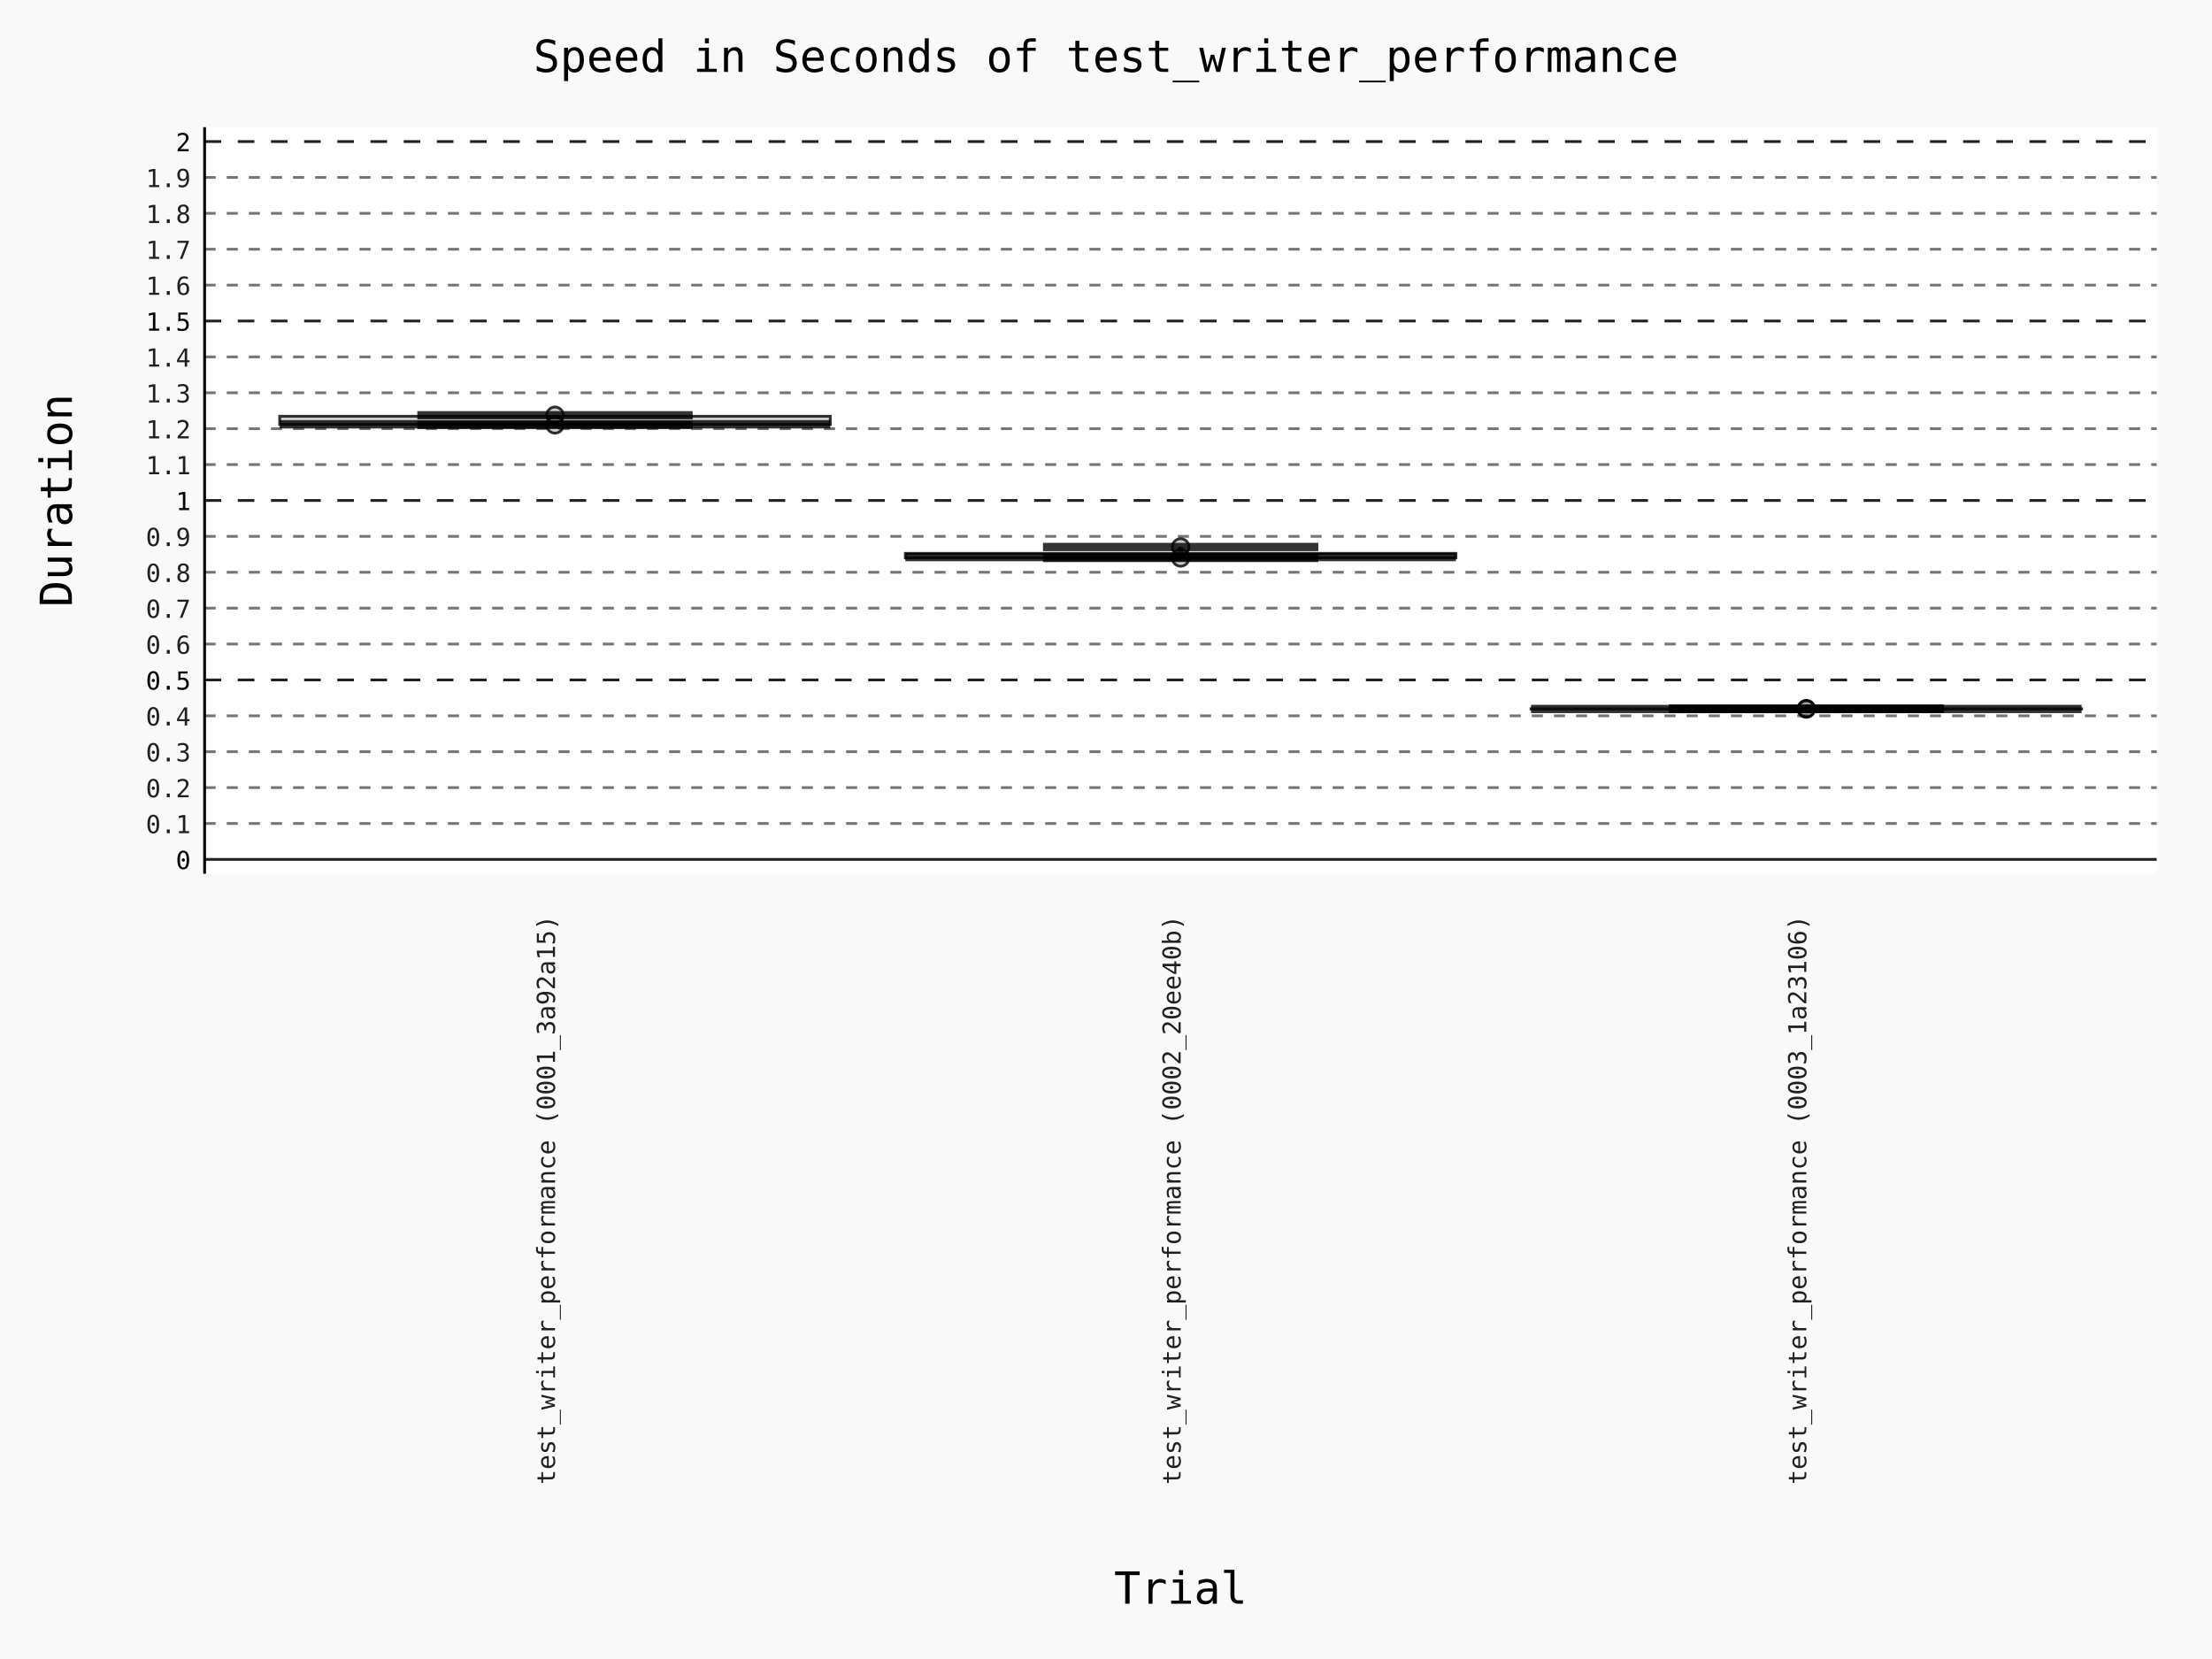
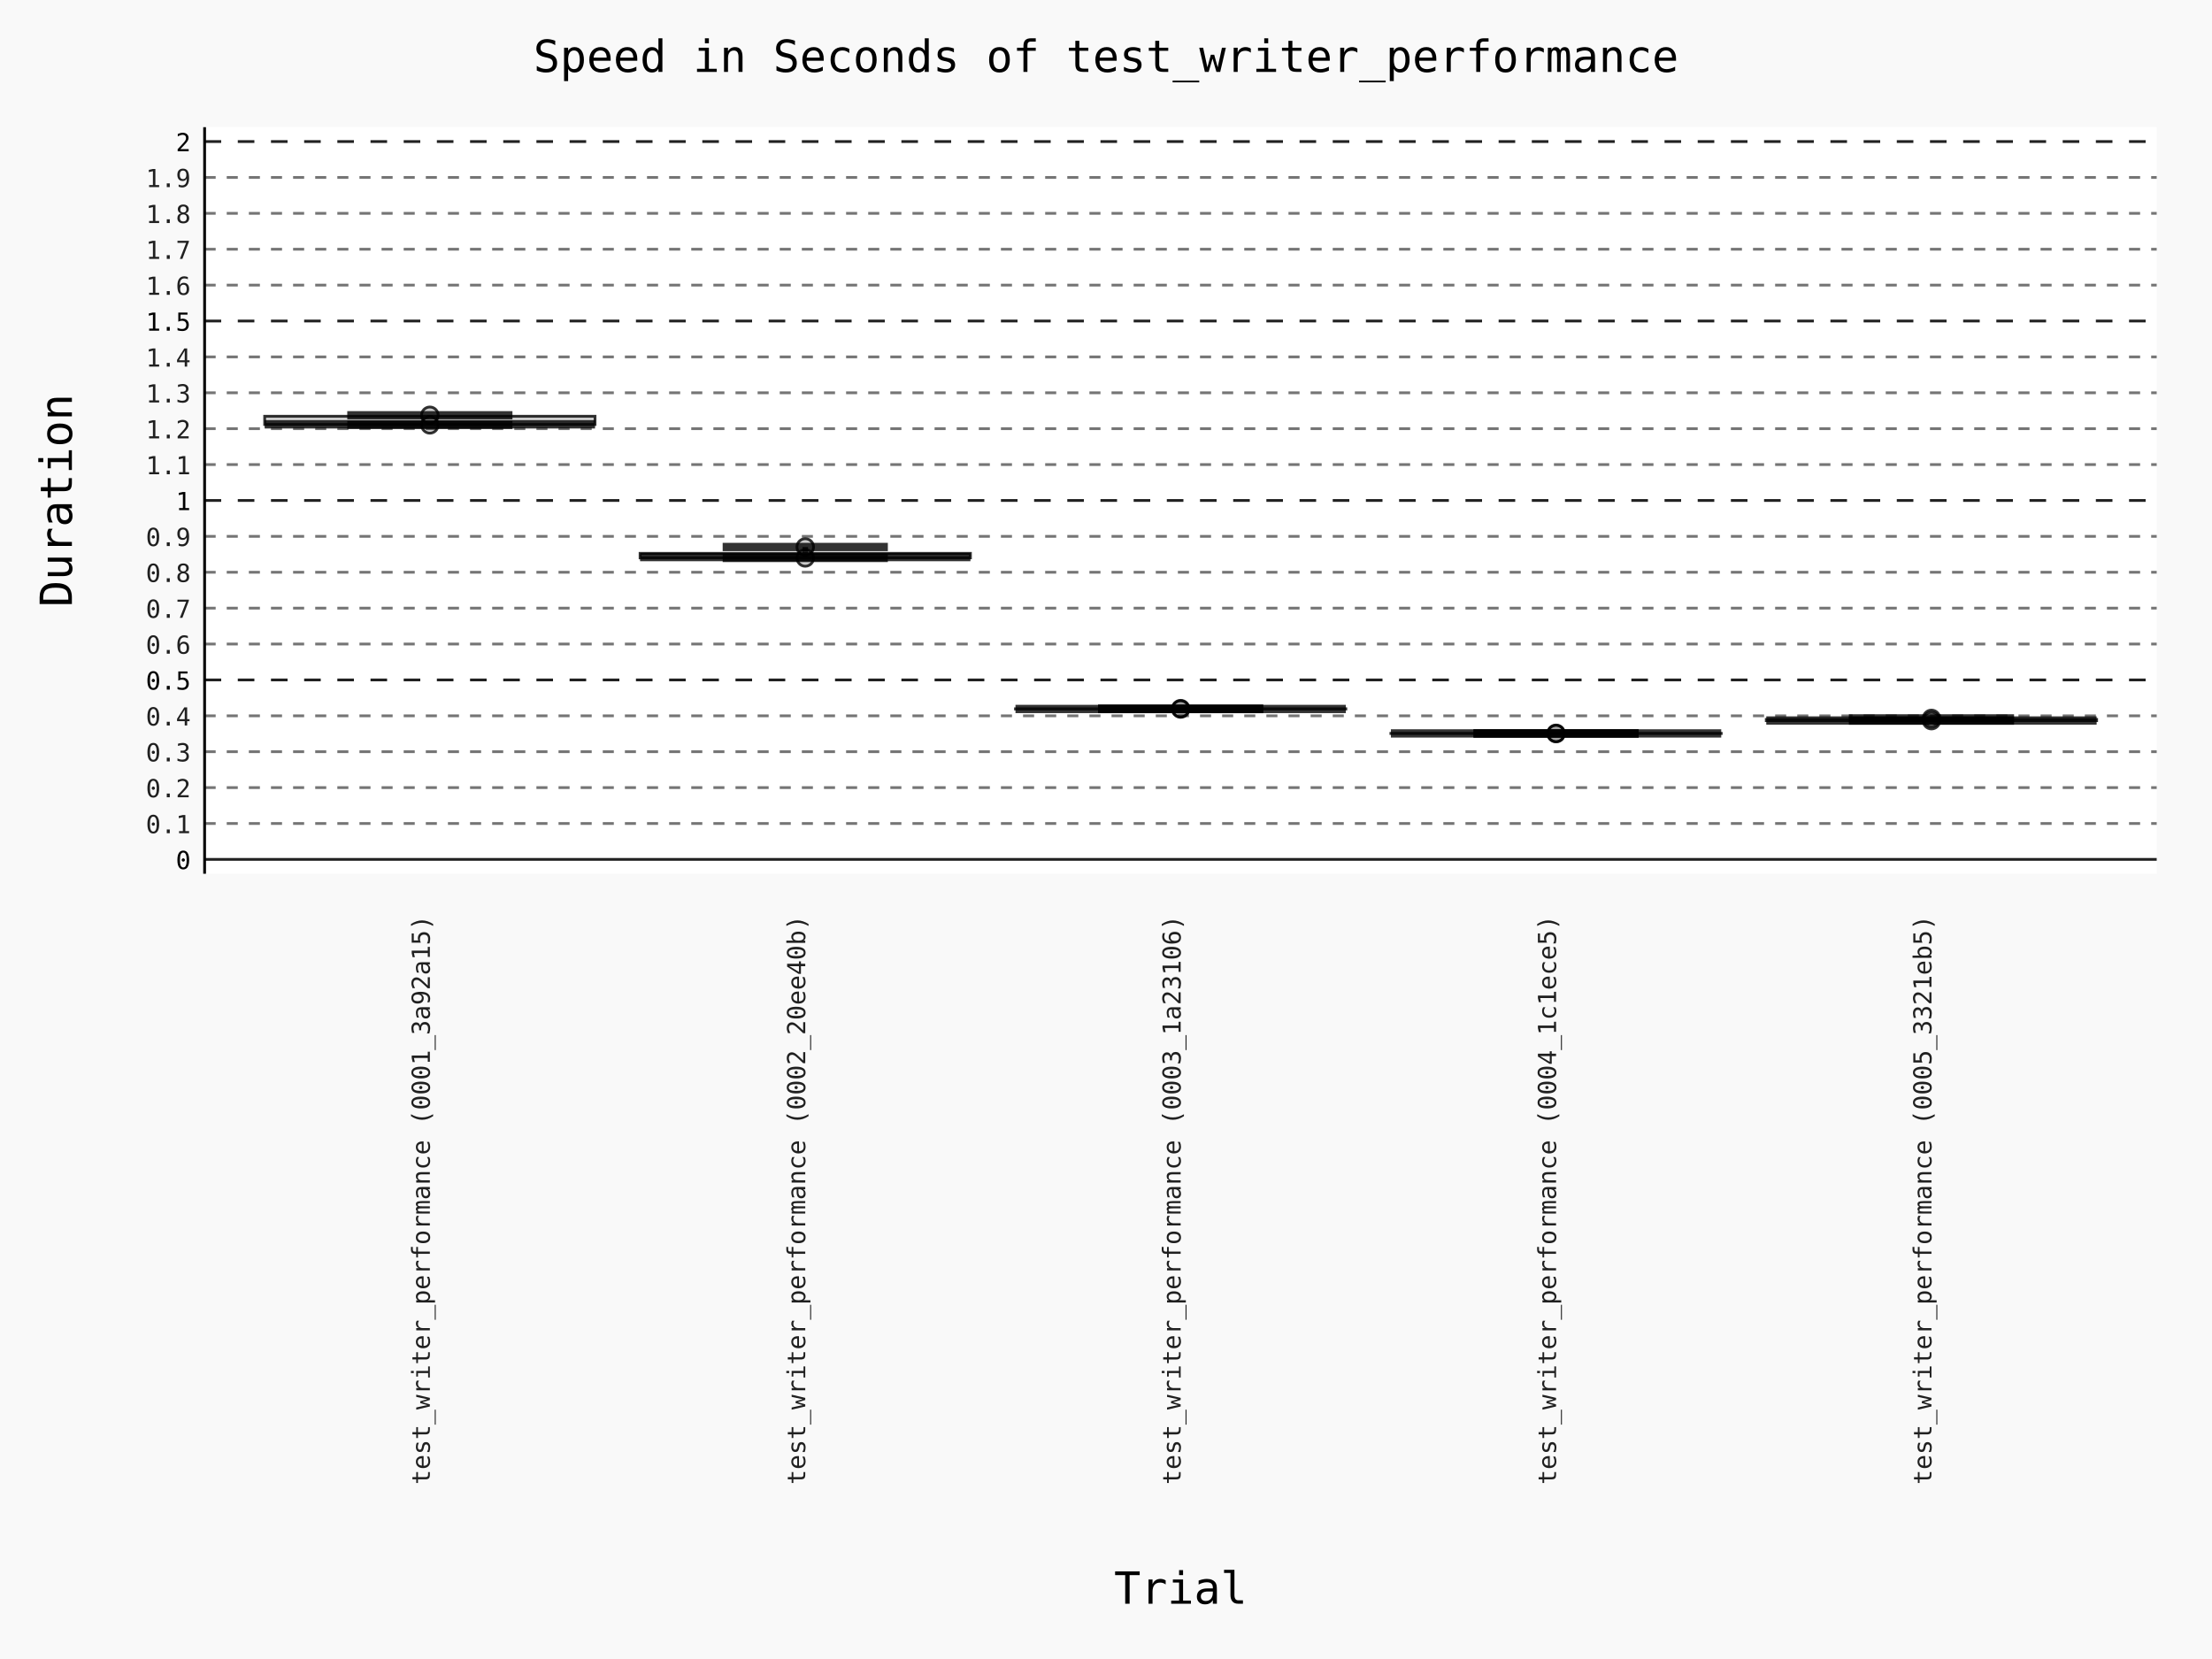
- <svg xmlns="http://www.w3.org/2000/svg" id="chart-ae3eef48-20ac-4036-b2bb-34fa53021307" class="pygal-chart" viewBox="0 0 800 600">
+ <svg xmlns="http://www.w3.org/2000/svg" id="chart-f5d93c30-3ee9-4b1e-ab61-b03e4b15481d" class="pygal-chart" viewBox="0 0 800 600">
  <defs>
-     <style type="text/css">#chart-ae3eef48-20ac-4036-b2bb-34fa53021307{-webkit-user-select:none;-webkit-font-smoothing:antialiased;font-family:Consolas,"Deja Vu Sans Mono","Bitstream Vera Sans Mono","Courier New",monospace}#chart-ae3eef48-20ac-4036-b2bb-34fa53021307 .title{font-family:Consolas,"Deja Vu Sans Mono","Bitstream Vera Sans Mono","Courier New",monospace;font-size:16px}#chart-ae3eef48-20ac-4036-b2bb-34fa53021307 .legends .legend text{font-family:Consolas,"Deja Vu Sans Mono","Bitstream Vera Sans Mono","Courier New",monospace;font-size:14px}#chart-ae3eef48-20ac-4036-b2bb-34fa53021307 .axis text{font-family:Consolas,"Deja Vu Sans Mono","Bitstream Vera Sans Mono","Courier New",monospace;font-size:10px}#chart-ae3eef48-20ac-4036-b2bb-34fa53021307 .axis text.major{font-family:Consolas,"Deja Vu Sans Mono","Bitstream Vera Sans Mono","Courier New",monospace;font-size:10px}#chart-ae3eef48-20ac-4036-b2bb-34fa53021307 .text-overlay text.value{font-family:Consolas,"Deja Vu Sans Mono","Bitstream Vera Sans Mono","Courier New",monospace;font-size:16px}#chart-ae3eef48-20ac-4036-b2bb-34fa53021307 .text-overlay text.label{font-family:Consolas,"Deja Vu Sans Mono","Bitstream Vera Sans Mono","Courier New",monospace;font-size:10px}#chart-ae3eef48-20ac-4036-b2bb-34fa53021307 .tooltip{font-family:Consolas,"Deja Vu Sans Mono","Bitstream Vera Sans Mono","Courier New",monospace;font-size:14px}#chart-ae3eef48-20ac-4036-b2bb-34fa53021307 text.no_data{font-family:Consolas,"Deja Vu Sans Mono","Bitstream Vera Sans Mono","Courier New",monospace;font-size:64px}
- #chart-ae3eef48-20ac-4036-b2bb-34fa53021307{background-color:rgba(249,249,249,1)}#chart-ae3eef48-20ac-4036-b2bb-34fa53021307 path,#chart-ae3eef48-20ac-4036-b2bb-34fa53021307 line,#chart-ae3eef48-20ac-4036-b2bb-34fa53021307 rect,#chart-ae3eef48-20ac-4036-b2bb-34fa53021307 circle{-webkit-transition:150ms;-moz-transition:150ms;transition:150ms}#chart-ae3eef48-20ac-4036-b2bb-34fa53021307 .graph &gt; .background{fill:rgba(249,249,249,1)}#chart-ae3eef48-20ac-4036-b2bb-34fa53021307 .plot &gt; .background{fill:rgba(255,255,255,1)}#chart-ae3eef48-20ac-4036-b2bb-34fa53021307 .graph{fill:rgba(0,0,0,.87)}#chart-ae3eef48-20ac-4036-b2bb-34fa53021307 text.no_data{fill:rgba(0,0,0,1)}#chart-ae3eef48-20ac-4036-b2bb-34fa53021307 .title{fill:rgba(0,0,0,1)}#chart-ae3eef48-20ac-4036-b2bb-34fa53021307 .legends .legend text{fill:rgba(0,0,0,.87)}#chart-ae3eef48-20ac-4036-b2bb-34fa53021307 .legends .legend:hover text{fill:rgba(0,0,0,1)}#chart-ae3eef48-20ac-4036-b2bb-34fa53021307 .axis .line{stroke:rgba(0,0,0,1)}#chart-ae3eef48-20ac-4036-b2bb-34fa53021307 .axis .guide.line{stroke:rgba(0,0,0,.54)}#chart-ae3eef48-20ac-4036-b2bb-34fa53021307 .axis .major.line{stroke:rgba(0,0,0,.87)}#chart-ae3eef48-20ac-4036-b2bb-34fa53021307 .axis text.major{fill:rgba(0,0,0,1)}#chart-ae3eef48-20ac-4036-b2bb-34fa53021307 .axis.y .guides:hover .guide.line,#chart-ae3eef48-20ac-4036-b2bb-34fa53021307 .line-graph .axis.x .guides:hover .guide.line,#chart-ae3eef48-20ac-4036-b2bb-34fa53021307 .stackedline-graph .axis.x .guides:hover .guide.line,#chart-ae3eef48-20ac-4036-b2bb-34fa53021307 .xy-graph .axis.x .guides:hover .guide.line{stroke:rgba(0,0,0,1)}#chart-ae3eef48-20ac-4036-b2bb-34fa53021307 .axis .guides:hover text{fill:rgba(0,0,0,1)}#chart-ae3eef48-20ac-4036-b2bb-34fa53021307 .reactive{fill-opacity:.7;stroke-opacity:.8}#chart-ae3eef48-20ac-4036-b2bb-34fa53021307 .ci{stroke:rgba(0,0,0,.87)}#chart-ae3eef48-20ac-4036-b2bb-34fa53021307 .reactive.active,#chart-ae3eef48-20ac-4036-b2bb-34fa53021307 .active .reactive{fill-opacity:.8;stroke-opacity:.9;stroke-width:4}#chart-ae3eef48-20ac-4036-b2bb-34fa53021307 .ci .reactive.active{stroke-width:1.5}#chart-ae3eef48-20ac-4036-b2bb-34fa53021307 .series text{fill:rgba(0,0,0,1)}#chart-ae3eef48-20ac-4036-b2bb-34fa53021307 .tooltip rect{fill:rgba(255,255,255,1);stroke:rgba(0,0,0,1);-webkit-transition:opacity 150ms;-moz-transition:opacity 150ms;transition:opacity 150ms}#chart-ae3eef48-20ac-4036-b2bb-34fa53021307 .tooltip .label{fill:rgba(0,0,0,.87)}#chart-ae3eef48-20ac-4036-b2bb-34fa53021307 .tooltip .label{fill:rgba(0,0,0,.87)}#chart-ae3eef48-20ac-4036-b2bb-34fa53021307 .tooltip .legend{font-size:.8em;fill:rgba(0,0,0,.54)}#chart-ae3eef48-20ac-4036-b2bb-34fa53021307 .tooltip .x_label{font-size:.6em;fill:rgba(0,0,0,1)}#chart-ae3eef48-20ac-4036-b2bb-34fa53021307 .tooltip .xlink{font-size:.5em;text-decoration:underline}#chart-ae3eef48-20ac-4036-b2bb-34fa53021307 .tooltip .value{font-size:1.5em}#chart-ae3eef48-20ac-4036-b2bb-34fa53021307 .bound{font-size:.5em}#chart-ae3eef48-20ac-4036-b2bb-34fa53021307 .max-value{font-size:.75em;fill:rgba(0,0,0,.54)}#chart-ae3eef48-20ac-4036-b2bb-34fa53021307 .map-element{fill:rgba(255,255,255,1);stroke:rgba(0,0,0,.54) !important}#chart-ae3eef48-20ac-4036-b2bb-34fa53021307 .map-element .reactive{fill-opacity:inherit;stroke-opacity:inherit}#chart-ae3eef48-20ac-4036-b2bb-34fa53021307 .color-0,#chart-ae3eef48-20ac-4036-b2bb-34fa53021307 .color-0 a:visited{stroke:#000000;fill:#000000}#chart-ae3eef48-20ac-4036-b2bb-34fa53021307 .color-1,#chart-ae3eef48-20ac-4036-b2bb-34fa53021307 .color-1 a:visited{stroke:#000000;fill:#000000}#chart-ae3eef48-20ac-4036-b2bb-34fa53021307 .color-2,#chart-ae3eef48-20ac-4036-b2bb-34fa53021307 .color-2 a:visited{stroke:#000000;fill:#000000}#chart-ae3eef48-20ac-4036-b2bb-34fa53021307 .text-overlay .color-0 text{fill:white}#chart-ae3eef48-20ac-4036-b2bb-34fa53021307 .text-overlay .color-1 text{fill:white}#chart-ae3eef48-20ac-4036-b2bb-34fa53021307 .text-overlay .color-2 text{fill:white}
- #chart-ae3eef48-20ac-4036-b2bb-34fa53021307 text.no_data{text-anchor:middle}#chart-ae3eef48-20ac-4036-b2bb-34fa53021307 .guide.line{fill:none}#chart-ae3eef48-20ac-4036-b2bb-34fa53021307 .centered{text-anchor:middle}#chart-ae3eef48-20ac-4036-b2bb-34fa53021307 .title{text-anchor:middle}#chart-ae3eef48-20ac-4036-b2bb-34fa53021307 .legends .legend text{fill-opacity:1}#chart-ae3eef48-20ac-4036-b2bb-34fa53021307 .axis.x text{text-anchor:middle}#chart-ae3eef48-20ac-4036-b2bb-34fa53021307 .axis.x:not(.web) text[transform]{text-anchor:start}#chart-ae3eef48-20ac-4036-b2bb-34fa53021307 .axis.x:not(.web) text[transform].backwards{text-anchor:end}#chart-ae3eef48-20ac-4036-b2bb-34fa53021307 .axis.y text{text-anchor:end}#chart-ae3eef48-20ac-4036-b2bb-34fa53021307 .axis.y text[transform].backwards{text-anchor:start}#chart-ae3eef48-20ac-4036-b2bb-34fa53021307 .axis.y2 text{text-anchor:start}#chart-ae3eef48-20ac-4036-b2bb-34fa53021307 .axis.y2 text[transform].backwards{text-anchor:end}#chart-ae3eef48-20ac-4036-b2bb-34fa53021307 .axis .guide.line{stroke-dasharray:4,4}#chart-ae3eef48-20ac-4036-b2bb-34fa53021307 .axis .major.guide.line{stroke-dasharray:6,6}#chart-ae3eef48-20ac-4036-b2bb-34fa53021307 .horizontal .axis.y .guide.line,#chart-ae3eef48-20ac-4036-b2bb-34fa53021307 .horizontal .axis.y2 .guide.line,#chart-ae3eef48-20ac-4036-b2bb-34fa53021307 .vertical .axis.x .guide.line{opacity:0}#chart-ae3eef48-20ac-4036-b2bb-34fa53021307 .horizontal .axis.always_show .guide.line,#chart-ae3eef48-20ac-4036-b2bb-34fa53021307 .vertical .axis.always_show .guide.line{opacity:1 !important}#chart-ae3eef48-20ac-4036-b2bb-34fa53021307 .axis.y .guides:hover .guide.line,#chart-ae3eef48-20ac-4036-b2bb-34fa53021307 .axis.y2 .guides:hover .guide.line,#chart-ae3eef48-20ac-4036-b2bb-34fa53021307 .axis.x .guides:hover .guide.line{opacity:1}#chart-ae3eef48-20ac-4036-b2bb-34fa53021307 .axis .guides:hover text{opacity:1}#chart-ae3eef48-20ac-4036-b2bb-34fa53021307 .nofill{fill:none}#chart-ae3eef48-20ac-4036-b2bb-34fa53021307 .subtle-fill{fill-opacity:.2}#chart-ae3eef48-20ac-4036-b2bb-34fa53021307 .dot{stroke-width:1px;fill-opacity:1}#chart-ae3eef48-20ac-4036-b2bb-34fa53021307 .dot.active{stroke-width:5px}#chart-ae3eef48-20ac-4036-b2bb-34fa53021307 .dot.negative{fill:transparent}#chart-ae3eef48-20ac-4036-b2bb-34fa53021307 text,#chart-ae3eef48-20ac-4036-b2bb-34fa53021307 tspan{stroke:none !important}#chart-ae3eef48-20ac-4036-b2bb-34fa53021307 .series text.active{opacity:1}#chart-ae3eef48-20ac-4036-b2bb-34fa53021307 .tooltip rect{fill-opacity:.95;stroke-width:.5}#chart-ae3eef48-20ac-4036-b2bb-34fa53021307 .tooltip text{fill-opacity:1}#chart-ae3eef48-20ac-4036-b2bb-34fa53021307 .showable{visibility:hidden}#chart-ae3eef48-20ac-4036-b2bb-34fa53021307 .showable.shown{visibility:visible}#chart-ae3eef48-20ac-4036-b2bb-34fa53021307 .gauge-background{fill:rgba(229,229,229,1);stroke:none}#chart-ae3eef48-20ac-4036-b2bb-34fa53021307 .bg-lines{stroke:rgba(249,249,249,1);stroke-width:2px}
+     <style type="text/css">#chart-f5d93c30-3ee9-4b1e-ab61-b03e4b15481d{-webkit-user-select:none;-webkit-font-smoothing:antialiased;font-family:Consolas,"Deja Vu Sans Mono","Bitstream Vera Sans Mono","Courier New",monospace}#chart-f5d93c30-3ee9-4b1e-ab61-b03e4b15481d .title{font-family:Consolas,"Deja Vu Sans Mono","Bitstream Vera Sans Mono","Courier New",monospace;font-size:16px}#chart-f5d93c30-3ee9-4b1e-ab61-b03e4b15481d .legends .legend text{font-family:Consolas,"Deja Vu Sans Mono","Bitstream Vera Sans Mono","Courier New",monospace;font-size:14px}#chart-f5d93c30-3ee9-4b1e-ab61-b03e4b15481d .axis text{font-family:Consolas,"Deja Vu Sans Mono","Bitstream Vera Sans Mono","Courier New",monospace;font-size:10px}#chart-f5d93c30-3ee9-4b1e-ab61-b03e4b15481d .axis text.major{font-family:Consolas,"Deja Vu Sans Mono","Bitstream Vera Sans Mono","Courier New",monospace;font-size:10px}#chart-f5d93c30-3ee9-4b1e-ab61-b03e4b15481d .text-overlay text.value{font-family:Consolas,"Deja Vu Sans Mono","Bitstream Vera Sans Mono","Courier New",monospace;font-size:16px}#chart-f5d93c30-3ee9-4b1e-ab61-b03e4b15481d .text-overlay text.label{font-family:Consolas,"Deja Vu Sans Mono","Bitstream Vera Sans Mono","Courier New",monospace;font-size:10px}#chart-f5d93c30-3ee9-4b1e-ab61-b03e4b15481d .tooltip{font-family:Consolas,"Deja Vu Sans Mono","Bitstream Vera Sans Mono","Courier New",monospace;font-size:14px}#chart-f5d93c30-3ee9-4b1e-ab61-b03e4b15481d text.no_data{font-family:Consolas,"Deja Vu Sans Mono","Bitstream Vera Sans Mono","Courier New",monospace;font-size:64px}
+ #chart-f5d93c30-3ee9-4b1e-ab61-b03e4b15481d{background-color:rgba(249,249,249,1)}#chart-f5d93c30-3ee9-4b1e-ab61-b03e4b15481d path,#chart-f5d93c30-3ee9-4b1e-ab61-b03e4b15481d line,#chart-f5d93c30-3ee9-4b1e-ab61-b03e4b15481d rect,#chart-f5d93c30-3ee9-4b1e-ab61-b03e4b15481d circle{-webkit-transition:150ms;-moz-transition:150ms;transition:150ms}#chart-f5d93c30-3ee9-4b1e-ab61-b03e4b15481d .graph &gt; .background{fill:rgba(249,249,249,1)}#chart-f5d93c30-3ee9-4b1e-ab61-b03e4b15481d .plot &gt; .background{fill:rgba(255,255,255,1)}#chart-f5d93c30-3ee9-4b1e-ab61-b03e4b15481d .graph{fill:rgba(0,0,0,.87)}#chart-f5d93c30-3ee9-4b1e-ab61-b03e4b15481d text.no_data{fill:rgba(0,0,0,1)}#chart-f5d93c30-3ee9-4b1e-ab61-b03e4b15481d .title{fill:rgba(0,0,0,1)}#chart-f5d93c30-3ee9-4b1e-ab61-b03e4b15481d .legends .legend text{fill:rgba(0,0,0,.87)}#chart-f5d93c30-3ee9-4b1e-ab61-b03e4b15481d .legends .legend:hover text{fill:rgba(0,0,0,1)}#chart-f5d93c30-3ee9-4b1e-ab61-b03e4b15481d .axis .line{stroke:rgba(0,0,0,1)}#chart-f5d93c30-3ee9-4b1e-ab61-b03e4b15481d .axis .guide.line{stroke:rgba(0,0,0,.54)}#chart-f5d93c30-3ee9-4b1e-ab61-b03e4b15481d .axis .major.line{stroke:rgba(0,0,0,.87)}#chart-f5d93c30-3ee9-4b1e-ab61-b03e4b15481d .axis text.major{fill:rgba(0,0,0,1)}#chart-f5d93c30-3ee9-4b1e-ab61-b03e4b15481d .axis.y .guides:hover .guide.line,#chart-f5d93c30-3ee9-4b1e-ab61-b03e4b15481d .line-graph .axis.x .guides:hover .guide.line,#chart-f5d93c30-3ee9-4b1e-ab61-b03e4b15481d .stackedline-graph .axis.x .guides:hover .guide.line,#chart-f5d93c30-3ee9-4b1e-ab61-b03e4b15481d .xy-graph .axis.x .guides:hover .guide.line{stroke:rgba(0,0,0,1)}#chart-f5d93c30-3ee9-4b1e-ab61-b03e4b15481d .axis .guides:hover text{fill:rgba(0,0,0,1)}#chart-f5d93c30-3ee9-4b1e-ab61-b03e4b15481d .reactive{fill-opacity:.7;stroke-opacity:.8}#chart-f5d93c30-3ee9-4b1e-ab61-b03e4b15481d .ci{stroke:rgba(0,0,0,.87)}#chart-f5d93c30-3ee9-4b1e-ab61-b03e4b15481d .reactive.active,#chart-f5d93c30-3ee9-4b1e-ab61-b03e4b15481d .active .reactive{fill-opacity:.8;stroke-opacity:.9;stroke-width:4}#chart-f5d93c30-3ee9-4b1e-ab61-b03e4b15481d .ci .reactive.active{stroke-width:1.5}#chart-f5d93c30-3ee9-4b1e-ab61-b03e4b15481d .series text{fill:rgba(0,0,0,1)}#chart-f5d93c30-3ee9-4b1e-ab61-b03e4b15481d .tooltip rect{fill:rgba(255,255,255,1);stroke:rgba(0,0,0,1);-webkit-transition:opacity 150ms;-moz-transition:opacity 150ms;transition:opacity 150ms}#chart-f5d93c30-3ee9-4b1e-ab61-b03e4b15481d .tooltip .label{fill:rgba(0,0,0,.87)}#chart-f5d93c30-3ee9-4b1e-ab61-b03e4b15481d .tooltip .label{fill:rgba(0,0,0,.87)}#chart-f5d93c30-3ee9-4b1e-ab61-b03e4b15481d .tooltip .legend{font-size:.8em;fill:rgba(0,0,0,.54)}#chart-f5d93c30-3ee9-4b1e-ab61-b03e4b15481d .tooltip .x_label{font-size:.6em;fill:rgba(0,0,0,1)}#chart-f5d93c30-3ee9-4b1e-ab61-b03e4b15481d .tooltip .xlink{font-size:.5em;text-decoration:underline}#chart-f5d93c30-3ee9-4b1e-ab61-b03e4b15481d .tooltip .value{font-size:1.5em}#chart-f5d93c30-3ee9-4b1e-ab61-b03e4b15481d .bound{font-size:.5em}#chart-f5d93c30-3ee9-4b1e-ab61-b03e4b15481d .max-value{font-size:.75em;fill:rgba(0,0,0,.54)}#chart-f5d93c30-3ee9-4b1e-ab61-b03e4b15481d .map-element{fill:rgba(255,255,255,1);stroke:rgba(0,0,0,.54) !important}#chart-f5d93c30-3ee9-4b1e-ab61-b03e4b15481d .map-element .reactive{fill-opacity:inherit;stroke-opacity:inherit}#chart-f5d93c30-3ee9-4b1e-ab61-b03e4b15481d .color-0,#chart-f5d93c30-3ee9-4b1e-ab61-b03e4b15481d .color-0 a:visited{stroke:#000000;fill:#000000}#chart-f5d93c30-3ee9-4b1e-ab61-b03e4b15481d .color-1,#chart-f5d93c30-3ee9-4b1e-ab61-b03e4b15481d .color-1 a:visited{stroke:#000000;fill:#000000}#chart-f5d93c30-3ee9-4b1e-ab61-b03e4b15481d .color-2,#chart-f5d93c30-3ee9-4b1e-ab61-b03e4b15481d .color-2 a:visited{stroke:#000000;fill:#000000}#chart-f5d93c30-3ee9-4b1e-ab61-b03e4b15481d .color-3,#chart-f5d93c30-3ee9-4b1e-ab61-b03e4b15481d .color-3 a:visited{stroke:#000000;fill:#000000}#chart-f5d93c30-3ee9-4b1e-ab61-b03e4b15481d .color-4,#chart-f5d93c30-3ee9-4b1e-ab61-b03e4b15481d .color-4 a:visited{stroke:#000000;fill:#000000}#chart-f5d93c30-3ee9-4b1e-ab61-b03e4b15481d .text-overlay .color-0 text{fill:white}#chart-f5d93c30-3ee9-4b1e-ab61-b03e4b15481d .text-overlay .color-1 text{fill:white}#chart-f5d93c30-3ee9-4b1e-ab61-b03e4b15481d .text-overlay .color-2 text{fill:white}#chart-f5d93c30-3ee9-4b1e-ab61-b03e4b15481d .text-overlay .color-3 text{fill:white}#chart-f5d93c30-3ee9-4b1e-ab61-b03e4b15481d .text-overlay .color-4 text{fill:white}
+ #chart-f5d93c30-3ee9-4b1e-ab61-b03e4b15481d text.no_data{text-anchor:middle}#chart-f5d93c30-3ee9-4b1e-ab61-b03e4b15481d .guide.line{fill:none}#chart-f5d93c30-3ee9-4b1e-ab61-b03e4b15481d .centered{text-anchor:middle}#chart-f5d93c30-3ee9-4b1e-ab61-b03e4b15481d .title{text-anchor:middle}#chart-f5d93c30-3ee9-4b1e-ab61-b03e4b15481d .legends .legend text{fill-opacity:1}#chart-f5d93c30-3ee9-4b1e-ab61-b03e4b15481d .axis.x text{text-anchor:middle}#chart-f5d93c30-3ee9-4b1e-ab61-b03e4b15481d .axis.x:not(.web) text[transform]{text-anchor:start}#chart-f5d93c30-3ee9-4b1e-ab61-b03e4b15481d .axis.x:not(.web) text[transform].backwards{text-anchor:end}#chart-f5d93c30-3ee9-4b1e-ab61-b03e4b15481d .axis.y text{text-anchor:end}#chart-f5d93c30-3ee9-4b1e-ab61-b03e4b15481d .axis.y text[transform].backwards{text-anchor:start}#chart-f5d93c30-3ee9-4b1e-ab61-b03e4b15481d .axis.y2 text{text-anchor:start}#chart-f5d93c30-3ee9-4b1e-ab61-b03e4b15481d .axis.y2 text[transform].backwards{text-anchor:end}#chart-f5d93c30-3ee9-4b1e-ab61-b03e4b15481d .axis .guide.line{stroke-dasharray:4,4}#chart-f5d93c30-3ee9-4b1e-ab61-b03e4b15481d .axis .major.guide.line{stroke-dasharray:6,6}#chart-f5d93c30-3ee9-4b1e-ab61-b03e4b15481d .horizontal .axis.y .guide.line,#chart-f5d93c30-3ee9-4b1e-ab61-b03e4b15481d .horizontal .axis.y2 .guide.line,#chart-f5d93c30-3ee9-4b1e-ab61-b03e4b15481d .vertical .axis.x .guide.line{opacity:0}#chart-f5d93c30-3ee9-4b1e-ab61-b03e4b15481d .horizontal .axis.always_show .guide.line,#chart-f5d93c30-3ee9-4b1e-ab61-b03e4b15481d .vertical .axis.always_show .guide.line{opacity:1 !important}#chart-f5d93c30-3ee9-4b1e-ab61-b03e4b15481d .axis.y .guides:hover .guide.line,#chart-f5d93c30-3ee9-4b1e-ab61-b03e4b15481d .axis.y2 .guides:hover .guide.line,#chart-f5d93c30-3ee9-4b1e-ab61-b03e4b15481d .axis.x .guides:hover .guide.line{opacity:1}#chart-f5d93c30-3ee9-4b1e-ab61-b03e4b15481d .axis .guides:hover text{opacity:1}#chart-f5d93c30-3ee9-4b1e-ab61-b03e4b15481d .nofill{fill:none}#chart-f5d93c30-3ee9-4b1e-ab61-b03e4b15481d .subtle-fill{fill-opacity:.2}#chart-f5d93c30-3ee9-4b1e-ab61-b03e4b15481d .dot{stroke-width:1px;fill-opacity:1}#chart-f5d93c30-3ee9-4b1e-ab61-b03e4b15481d .dot.active{stroke-width:5px}#chart-f5d93c30-3ee9-4b1e-ab61-b03e4b15481d .dot.negative{fill:transparent}#chart-f5d93c30-3ee9-4b1e-ab61-b03e4b15481d text,#chart-f5d93c30-3ee9-4b1e-ab61-b03e4b15481d tspan{stroke:none !important}#chart-f5d93c30-3ee9-4b1e-ab61-b03e4b15481d .series text.active{opacity:1}#chart-f5d93c30-3ee9-4b1e-ab61-b03e4b15481d .tooltip rect{fill-opacity:.95;stroke-width:.5}#chart-f5d93c30-3ee9-4b1e-ab61-b03e4b15481d .tooltip text{fill-opacity:1}#chart-f5d93c30-3ee9-4b1e-ab61-b03e4b15481d .showable{visibility:hidden}#chart-f5d93c30-3ee9-4b1e-ab61-b03e4b15481d .showable.shown{visibility:visible}#chart-f5d93c30-3ee9-4b1e-ab61-b03e4b15481d .gauge-background{fill:rgba(229,229,229,1);stroke:none}#chart-f5d93c30-3ee9-4b1e-ab61-b03e4b15481d .bg-lines{stroke:rgba(249,249,249,1);stroke-width:2px}
.tooltip .value{font-size:1em !important}.axis text{font-size:9px !important}</style>
  </defs>
  <g class="graph custombox-graph vertical">
    <rect x="0" y="0" width="800" height="600" class="background" />
    <g transform="translate(74, 46)" class="plot">
      <rect x="0" y="0" width="706.0" height="270.0" class="background" />
      <g class="axis y always_show">
        <g class="guides">
          <path d="M0 264.808 h706" class="axis major line" />
          <text x="-5" y="268.308" class="major">0</text>
        </g>
        <g class="guides">
          <path d="M0 251.827 h706" class="guide line" />
          <text x="-5" y="255.327" class="">0.1</text>
        </g>
        <g class="guides">
          <path d="M0 238.846 h706" class="guide line" />
          <text x="-5" y="242.346" class="">0.2</text>
        </g>
        <g class="guides">
          <path d="M0 225.865 h706" class="guide line" />
          <text x="-5" y="229.365" class="">0.3</text>
        </g>
        <g class="guides">
          <path d="M0 212.885 h706" class="guide line" />
          <text x="-5" y="216.385" class="">0.4</text>
        </g>
        <g class="guides">
          <path d="M0 199.904 h706" class="major guide line" />
          <text x="-5" y="203.404" class="major">0.5</text>
        </g>
        <g class="guides">
          <path d="M0 186.923 h706" class="guide line" />
          <text x="-5" y="190.423" class="">0.6</text>
        </g>
        <g class="guides">
          <path d="M0 173.942 h706" class="guide line" />
          <text x="-5" y="177.442" class="">0.7</text>
        </g>
        <g class="guides">
          <path d="M0 160.962 h706" class="guide line" />
          <text x="-5" y="164.462" class="">0.8</text>
        </g>
        <g class="guides">
          <path d="M0 147.981 h706" class="guide line" />
          <text x="-5" y="151.481" class="">0.9</text>
        </g>
        <g class="guides">
          <path d="M0 135 h706" class="major guide line" />
          <text x="-5" y="138.5" class="major">1</text>
        </g>
        <g class="guides">
          <path d="M0 122.019 h706" class="guide line" />
          <text x="-5" y="125.519" class="">1.1</text>
        </g>
        <g class="guides">
          <path d="M0 109.038 h706" class="guide line" />
          <text x="-5" y="112.538" class="">1.2</text>
        </g>
        <g class="guides">
          <path d="M0 96.058 h706" class="guide line" />
          <text x="-5" y="99.558" class="">1.3</text>
        </g>
        <g class="guides">
          <path d="M0 83.077 h706" class="guide line" />
          <text x="-5" y="86.577" class="">1.4</text>
        </g>
        <g class="guides">
          <path d="M0 70.096 h706" class="major guide line" />
          <text x="-5" y="73.596" class="major">1.5</text>
        </g>
        <g class="guides">
          <path d="M0 57.115 h706" class="guide line" />
          <text x="-5" y="60.615" class="">1.6</text>
        </g>
        <g class="guides">
          <path d="M0 44.135 h706" class="guide line" />
          <text x="-5" y="47.635" class="">1.7</text>
        </g>
        <g class="guides">
          <path d="M0 31.154 h706" class="guide line" />
          <text x="-5" y="34.654" class="">1.8</text>
        </g>
        <g class="guides">
          <path d="M0 18.173 h706" class="guide line" />
          <text x="-5" y="21.673" class="">1.9</text>
        </g>
        <g class="guides">
          <path d="M0 5.192 h706" class="major guide line" />
          <text x="-5" y="8.692" class="major">2</text>
        </g>
      </g>
      <g class="axis x">
        <path d="M0 0 v270" class="line" />
        <g class="guides">
-           <path d="M126.718 0 v270" class="guide line" />
-           <text x="126.718" y="285.0" class="backwards" transform="rotate(270 126.7179 285)">test_writer_performance (0001_3a92a15)</text>
+           <path d="M81.462 0 v270" class="guide line" />
+           <text x="81.462" y="285.0" class="backwards" transform="rotate(270 81.46154 285)">test_writer_performance (0001_3a92a15)</text>
+         </g>
+         <g class="guides">
+           <path d="M217.231 0 v270" class="guide line" />
+           <text x="217.231" y="285.0" class="backwards" transform="rotate(270 217.2308 285)">test_writer_performance (0002_20ee40b)</text>
        </g>
        <g class="guides">
          <path d="M353 0 v270" class="guide line" />
-           <text x="353.0" y="285.0" class="backwards" transform="rotate(270 353 285)">test_writer_performance (0002_20ee40b)</text>
-         </g>
-         <g class="guides">
-           <path d="M579.282 0 v270" class="guide line" />
-           <text x="579.282" y="285.0" class="backwards" transform="rotate(270 579.2821 285)">test_writer_performance (0003_1a23106)</text>
+           <text x="353.0" y="285.0" class="backwards" transform="rotate(270 353 285)">test_writer_performance (0003_1a23106)</text>
+         </g>
+         <g class="guides">
+           <path d="M488.769 0 v270" class="guide line" />
+           <text x="488.769" y="285.0" class="backwards" transform="rotate(270 488.7692 285)">test_writer_performance (0004_1c1ece5)</text>
+         </g>
+         <g class="guides">
+           <path d="M624.538 0 v270" class="guide line" />
+           <text x="624.538" y="285.0" class="backwards" transform="rotate(270 624.5385 285)">test_writer_performance (0005_3321eb5)</text>
        </g>
      </g>
      <g class="series serie-0 color-0">
        <g class="boxes">
          <g class="box">
-             <path stroke-width="3" d="M76.936 107.666 L176.5 107.666" class="reactive tooltip-trigger" />
-             <path stroke-width="3" d="M27.154 107.467 L226.282 107.467" class="reactive tooltip-trigger" />
-             <path stroke-width="3" d="M76.936 104.191 L176.5 104.191" class="reactive tooltip-trigger" />
-             <path stroke-width="2" d="M126.718 107.666 L126.718 107.521" class="reactive tooltip-trigger" />
-             <path stroke-width="2" d="M126.718 104.191 L126.718 104.537" class="reactive tooltip-trigger" />
-             <rect x="27.154" y="104.537" height="2.984" width="199.128" class="subtle-fill reactive tooltip-trigger" />
-             <circle cx="126.718" cy="107.666" r="3" class="subtle-fill reactive tooltip-trigger" />
-             <circle cx="126.718" cy="104.191" r="3" class="subtle-fill reactive tooltip-trigger" />
+             <path stroke-width="3" d="M51.592 107.666 L111.331 107.666" class="reactive tooltip-trigger" />
+             <path stroke-width="3" d="M21.723 107.467 L141.2 107.467" class="reactive tooltip-trigger" />
+             <path stroke-width="3" d="M51.592 104.191 L111.331 104.191" class="reactive tooltip-trigger" />
+             <path stroke-width="2" d="M81.462 107.666 L81.462 107.521" class="reactive tooltip-trigger" />
+             <path stroke-width="2" d="M81.462 104.191 L81.462 104.537" class="reactive tooltip-trigger" />
+             <rect x="21.723" y="104.537" height="2.984" width="119.477" class="subtle-fill reactive tooltip-trigger" />
+             <circle cx="81.462" cy="107.666" r="3" class="subtle-fill reactive tooltip-trigger" />
+             <circle cx="81.462" cy="104.191" r="3" class="subtle-fill reactive tooltip-trigger" />
          </g>
        </g>
      </g>
      <g class="series serie-1 color-1">
        <g class="boxes">
          <g class="box">
-             <path stroke-width="3" d="M303.218 155.789 L402.782 155.789" class="reactive tooltip-trigger" />
-             <path stroke-width="3" d="M253.436 155.476 L452.564 155.476" class="reactive tooltip-trigger" />
-             <path stroke-width="3" d="M303.218 151.828 L402.782 151.828" class="reactive tooltip-trigger" />
-             <path stroke-width="2" d="M353 155.789 L353 155.76" class="reactive tooltip-trigger" />
-             <path stroke-width="2" d="M353 151.828 L353 154.127" class="reactive tooltip-trigger" />
-             <rect x="253.436" y="154.127" height="1.633" width="199.128" class="subtle-fill reactive tooltip-trigger" />
-             <circle cx="353" cy="155.789" r="3" class="subtle-fill reactive tooltip-trigger" />
-             <circle cx="353" cy="151.828" r="3" class="subtle-fill reactive tooltip-trigger" />
+             <path stroke-width="3" d="M187.362 155.789 L247.1 155.789" class="reactive tooltip-trigger" />
+             <path stroke-width="3" d="M157.492 155.476 L276.969 155.476" class="reactive tooltip-trigger" />
+             <path stroke-width="3" d="M187.362 151.828 L247.1 151.828" class="reactive tooltip-trigger" />
+             <path stroke-width="2" d="M217.231 155.789 L217.231 155.76" class="reactive tooltip-trigger" />
+             <path stroke-width="2" d="M217.231 151.828 L217.231 154.127" class="reactive tooltip-trigger" />
+             <rect x="157.492" y="154.127" height="1.633" width="119.477" class="subtle-fill reactive tooltip-trigger" />
+             <circle cx="217.231" cy="155.789" r="3" class="subtle-fill reactive tooltip-trigger" />
+             <circle cx="217.231" cy="151.828" r="3" class="subtle-fill reactive tooltip-trigger" />
          </g>
        </g>
      </g>
      <g class="series serie-2 color-2">
        <g class="boxes">
          <g class="box">
-             <path stroke-width="3" d="M529.5 210.44 L629.064 210.44" class="reactive tooltip-trigger" />
-             <path stroke-width="3" d="M479.718 210.407 L678.846 210.407" class="reactive tooltip-trigger" />
-             <path stroke-width="3" d="M529.5 210.284 L629.064 210.284" class="reactive tooltip-trigger" />
-             <path stroke-width="2" d="M579.282 210.44 L579.282 210.422" class="reactive tooltip-trigger" />
-             <path stroke-width="2" d="M579.282 210.284 L579.282 210.337" class="reactive tooltip-trigger" />
-             <rect x="479.718" y="210.337" height="0.084" width="199.128" class="subtle-fill reactive tooltip-trigger" />
-             <circle cx="579.282" cy="210.44" r="3" class="subtle-fill reactive tooltip-trigger" />
-             <circle cx="579.282" cy="210.284" r="3" class="subtle-fill reactive tooltip-trigger" />
+             <path stroke-width="3" d="M323.131 210.44 L382.869 210.44" class="reactive tooltip-trigger" />
+             <path stroke-width="3" d="M293.262 210.407 L412.738 210.407" class="reactive tooltip-trigger" />
+             <path stroke-width="3" d="M323.131 210.284 L382.869 210.284" class="reactive tooltip-trigger" />
+             <path stroke-width="2" d="M353 210.44 L353 210.422" class="reactive tooltip-trigger" />
+             <path stroke-width="2" d="M353 210.284 L353 210.337" class="reactive tooltip-trigger" />
+             <rect x="293.262" y="210.337" height="0.084" width="119.477" class="subtle-fill reactive tooltip-trigger" />
+             <circle cx="353.0" cy="210.44" r="3" class="subtle-fill reactive tooltip-trigger" />
+             <circle cx="353.0" cy="210.284" r="3" class="subtle-fill reactive tooltip-trigger" />
+           </g>
+         </g>
+       </g>
+       <g class="series serie-3 color-3">
+         <g class="boxes">
+           <g class="box">
+             <path stroke-width="3" d="M458.9 219.317 L518.638 219.317" class="reactive tooltip-trigger" />
+             <path stroke-width="3" d="M429.031 219.251 L548.508 219.251" class="reactive tooltip-trigger" />
+             <path stroke-width="3" d="M458.9 219.218 L518.638 219.218" class="reactive tooltip-trigger" />
+             <path stroke-width="2" d="M488.769 219.317 L488.769 219.278" class="reactive tooltip-trigger" />
+             <path stroke-width="2" d="M488.769 219.218 L488.769 219.227" class="reactive tooltip-trigger" />
+             <rect x="429.031" y="219.227" height="0.052" width="119.477" class="subtle-fill reactive tooltip-trigger" />
+             <circle cx="488.769" cy="219.317" r="3" class="subtle-fill reactive tooltip-trigger" />
+             <circle cx="488.769" cy="219.218" r="3" class="subtle-fill reactive tooltip-trigger" />
+           </g>
+         </g>
+       </g>
+       <g class="series serie-4 color-4">
+         <g class="boxes">
+           <g class="box">
+             <path stroke-width="3" d="M594.669 214.632 L654.408 214.632" class="reactive tooltip-trigger" />
+             <path stroke-width="3" d="M564.8 214.579 L684.277 214.579" class="reactive tooltip-trigger" />
+             <path stroke-width="3" d="M594.669 213.821 L654.408 213.821" class="reactive tooltip-trigger" />
+             <path stroke-width="2" d="M624.538 214.632 L624.538 214.62" class="reactive tooltip-trigger" />
+             <path stroke-width="2" d="M624.538 213.821 L624.538 214.197" class="reactive tooltip-trigger" />
+             <rect x="564.8" y="214.197" height="0.424" width="119.477" class="subtle-fill reactive tooltip-trigger" />
+             <circle cx="624.538" cy="214.632" r="3" class="subtle-fill reactive tooltip-trigger" />
+             <circle cx="624.538" cy="213.821" r="3" class="subtle-fill reactive tooltip-trigger" />
          </g>
        </g>
      </g>
    </g>
    <g class="titles">
      <text x="400.0" y="26" class="title plot_title">Speed in Seconds of test_writer_performance</text>
      <text x="427.0" y="580.0" class="title">Trial</text>
      <text x="0" y="207.0" class="title" transform="rotate(-90 0 181)">Duration</text>
    </g>
    <g transform="translate(74, 46)" class="plot overlay">
      <g class="series serie-0 color-0" />
      <g class="series serie-1 color-1" />
      <g class="series serie-2 color-2" />
+       <g class="series serie-3 color-3" />
+       <g class="series serie-4 color-4" />
    </g>
    <g transform="translate(74, 46)" class="plot text-overlay">
      <g class="series serie-0 color-0" />
      <g class="series serie-1 color-1" />
      <g class="series serie-2 color-2" />
+       <g class="series serie-3 color-3" />
+       <g class="series serie-4 color-4" />
    </g>
    <g transform="translate(74, 46)" class="plot tooltip-overlay">
      <g transform="translate(0 0)" style="opacity: 0" class="tooltip">
        <rect rx="0" ry="0" width="0" height="0" class="tooltip-box" />
        <g class="text" />
      </g>
    </g>
  </g>
</svg>
